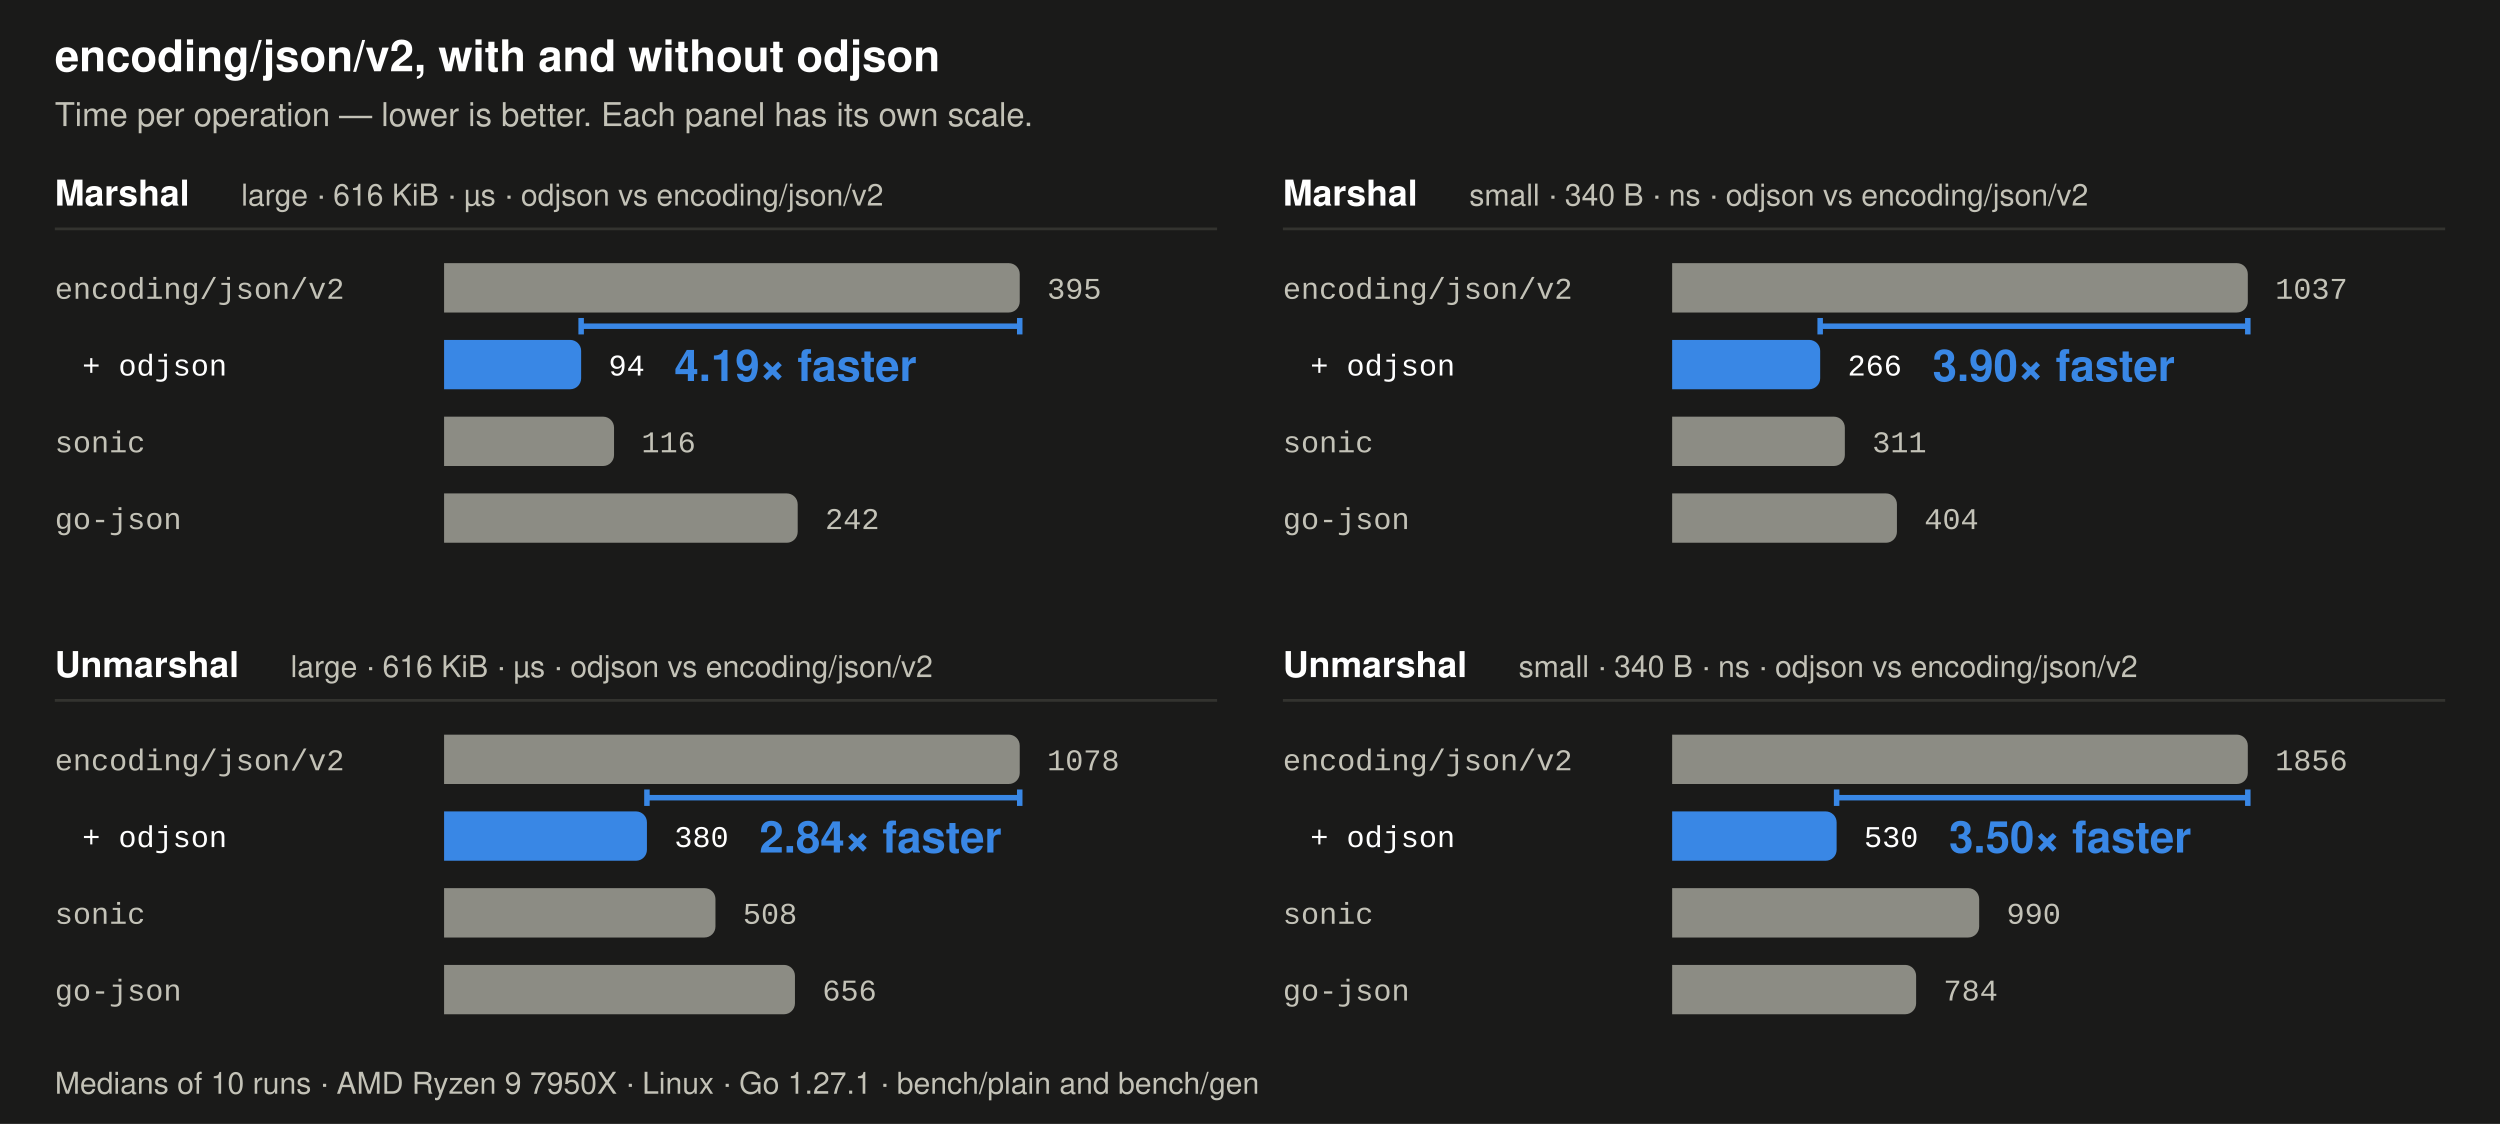
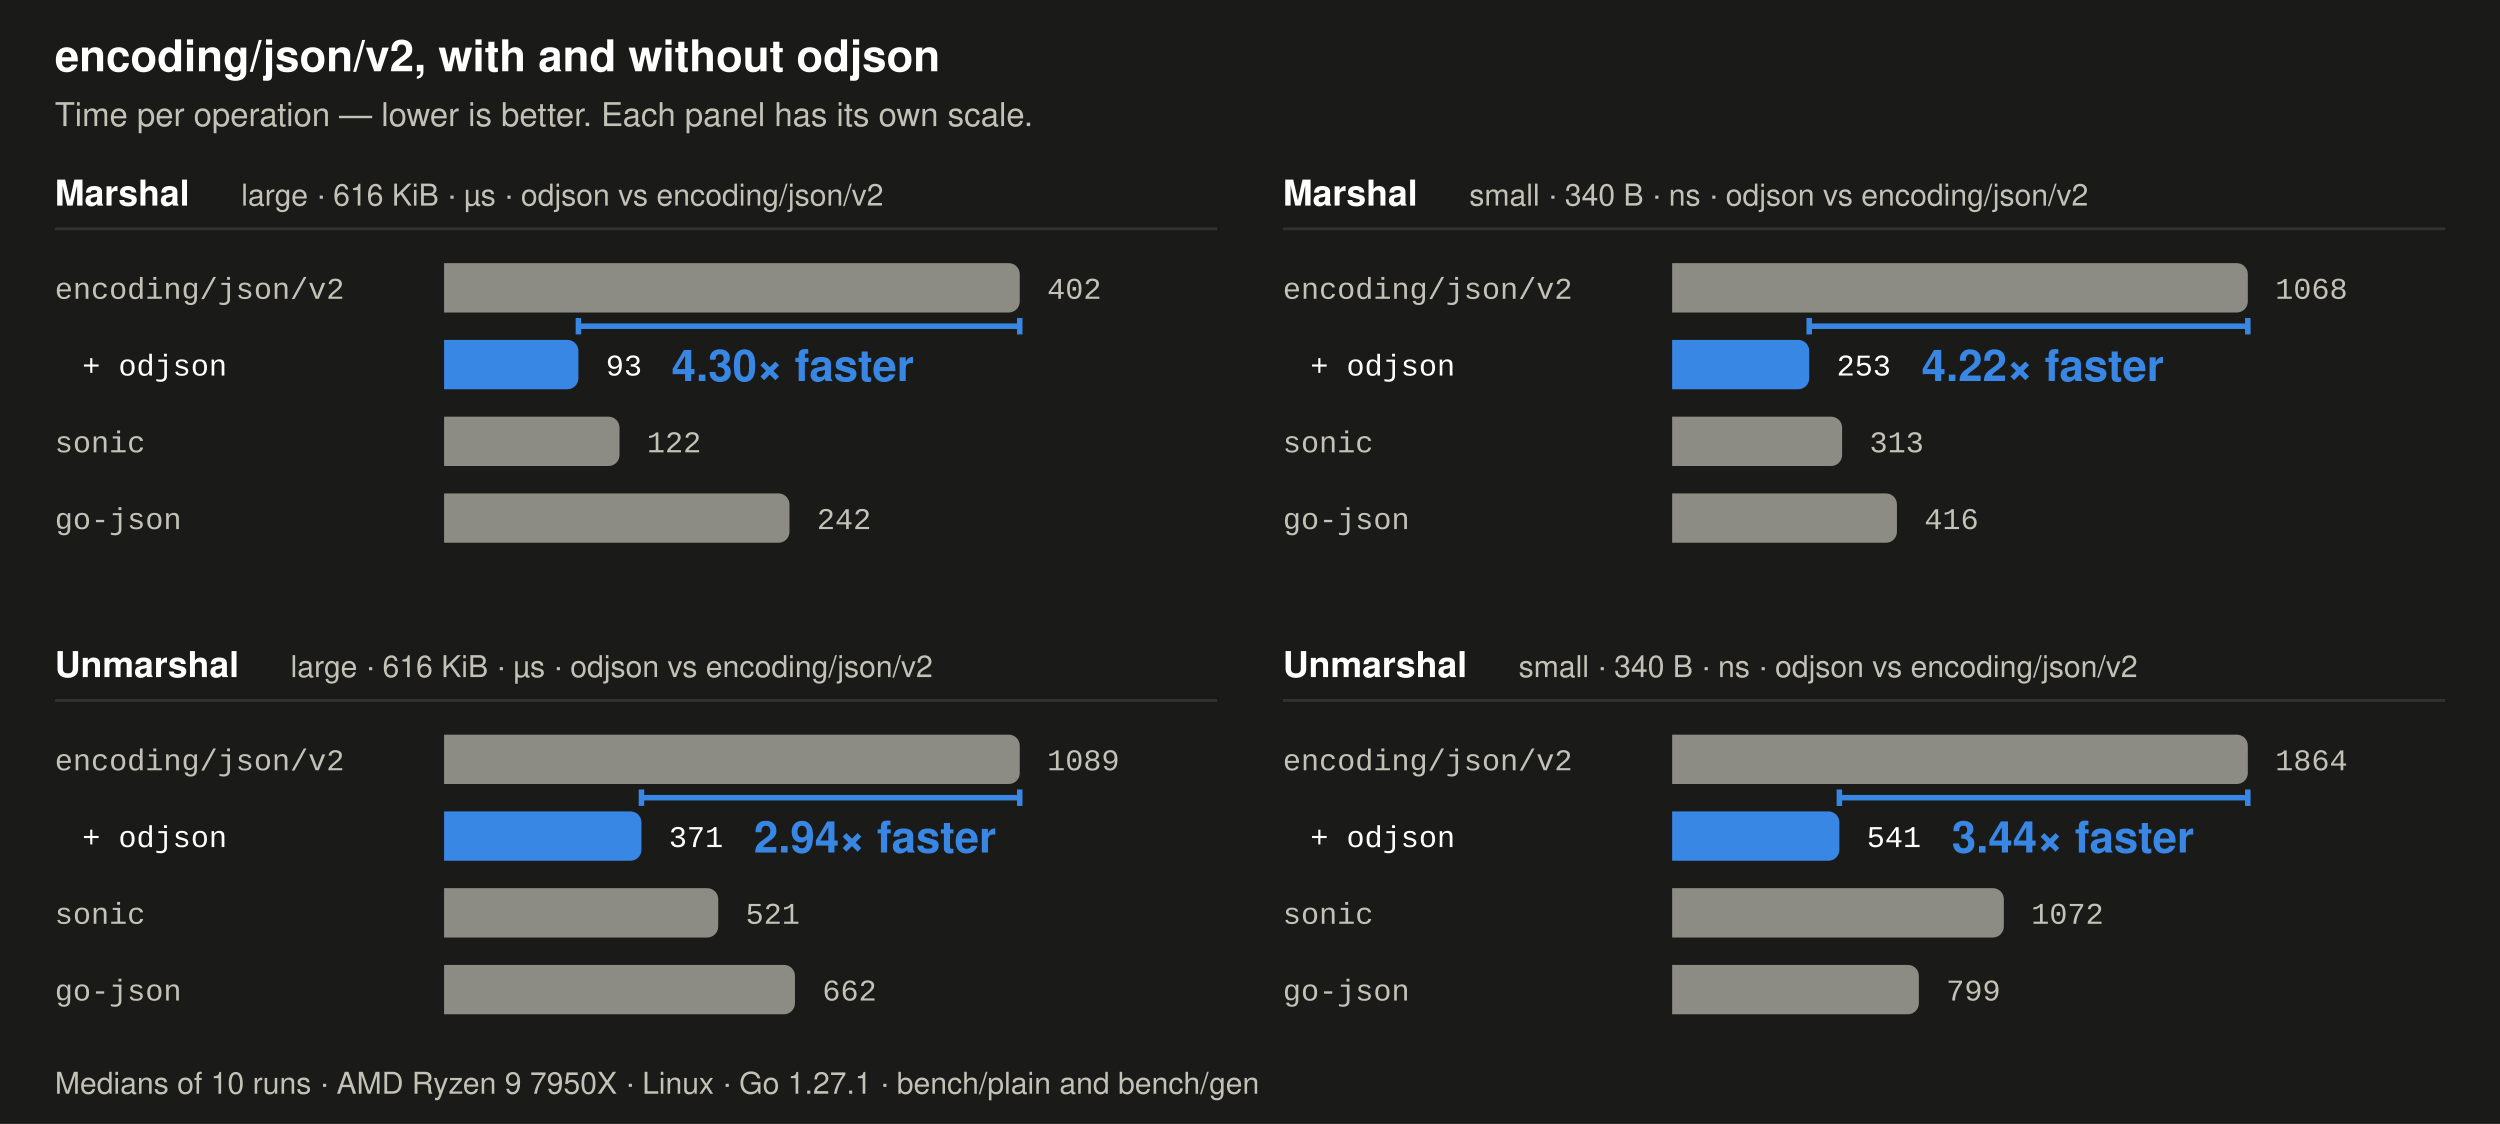
- <svg xmlns="http://www.w3.org/2000/svg" width="912" height="410" viewBox="0 0 912 410" role="img" aria-label="Benchmark comparison, lower is better. Marshal large · 616 KiB: encoding/json/v2 395 µs, + odjson 94 µs, sonic 116 µs, go-json 242 µs. Marshal small · 340 B: encoding/json/v2 1037 ns, + odjson 266 ns, sonic 311 ns, go-json 404 ns. Unmarshal large · 616 KiB: encoding/json/v2 1078 µs, + odjson 380 µs, sonic 508 µs, go-json 656 µs. Unmarshal small · 340 B: encoding/json/v2 1856 ns, + odjson 530 ns, sonic 990 ns, go-json 784 ns.">
+ <svg xmlns="http://www.w3.org/2000/svg" width="912" height="410" viewBox="0 0 912 410" role="img" aria-label="Benchmark comparison, lower is better. Marshal large · 616 KiB: encoding/json/v2 402 µs, + odjson 93 µs, sonic 122 µs, go-json 242 µs. Marshal small · 340 B: encoding/json/v2 1068 ns, + odjson 253 ns, sonic 313 ns, go-json 416 ns. Unmarshal large · 616 KiB: encoding/json/v2 1089 µs, + odjson 371 µs, sonic 521 µs, go-json 662 µs. Unmarshal small · 340 B: encoding/json/v2 1864 ns, + odjson 541 ns, sonic 1072 ns, go-json 799 ns.">
  <style>
text{font-family:-apple-system,BlinkMacSystemFont,"Segoe UI",Helvetica,Arial,sans-serif}
.mono{font-family:ui-monospace,SFMono-Regular,Menlo,Consolas,"Liberation Mono",monospace}
.t1{fill:#ffffff}.t2{fill:#c3c2b7}
</style>
  <rect width="912" height="410" fill="#1a1a19" />
  <text class="t1" x="20" y="26" font-size="16" font-weight="600">encoding/json/v2, with and without odjson</text>
  <text class="t2" x="20" y="46" font-size="12">Time per operation — lower is better. Each panel has its own scale.</text>
  <text class="t1" x="20" y="75" font-size="13" font-weight="600">Marshal</text>
  <text class="t2" x="88" y="75" font-size="11">large · 616 KiB · µs · odjson vs encoding/json/v2</text>
  <rect x="20" y="83" width="424" height="1" fill="#33332f" />
  <text class="mono t2" x="20" y="109" font-size="11">encoding/json/v2</text>
  <path d="M162 96 h206 a4 4 0 0 1 4 4 v10 a4 4 0 0 1 -4 4 h-206 z" fill="#8c8c84" />
-   <text class="mono t2" x="382" y="109" font-size="11">395</text>
+   <text class="mono t2" x="382" y="109" font-size="11">402</text>
  <text class="mono t1" x="30" y="137" font-size="11">+ odjson</text>
-   <path d="M162 124 h46 a4 4 0 0 1 4 4 v10 a4 4 0 0 1 -4 4 h-46 z" fill="#3987e5" />
-   <text class="mono t1" x="222" y="137" font-size="11">94</text>
-   <path d="M212 116 v6 m0 -3 H372 m0 -3 v6" stroke="#3987e5" stroke-width="2" fill="none" />
-   <text x="246" y="139" font-size="16" font-weight="700" fill="#3987e5">4.19× faster</text>
+   <path d="M162 124 h45 a4 4 0 0 1 4 4 v10 a4 4 0 0 1 -4 4 h-45 z" fill="#3987e5" />
+   <text class="mono t1" x="221" y="137" font-size="11">93</text>
+   <path d="M211 116 v6 m0 -3 H372 m0 -3 v6" stroke="#3987e5" stroke-width="2" fill="none" />
+   <text x="245" y="139" font-size="16" font-weight="700" fill="#3987e5">4.30× faster</text>
  <text class="mono t2" x="20" y="165" font-size="11">sonic</text>
-   <path d="M162 152 h58 a4 4 0 0 1 4 4 v10 a4 4 0 0 1 -4 4 h-58 z" fill="#8c8c84" />
-   <text class="mono t2" x="234" y="165" font-size="11">116</text>
+   <path d="M162 152 h60 a4 4 0 0 1 4 4 v10 a4 4 0 0 1 -4 4 h-60 z" fill="#8c8c84" />
+   <text class="mono t2" x="236" y="165" font-size="11">122</text>
  <text class="mono t2" x="20" y="193" font-size="11">go-json</text>
-   <path d="M162 180 h125 a4 4 0 0 1 4 4 v10 a4 4 0 0 1 -4 4 h-125 z" fill="#8c8c84" />
-   <text class="mono t2" x="301" y="193" font-size="11">242</text>
+   <path d="M162 180 h122 a4 4 0 0 1 4 4 v10 a4 4 0 0 1 -4 4 h-122 z" fill="#8c8c84" />
+   <text class="mono t2" x="298" y="193" font-size="11">242</text>
  <text class="t1" x="468" y="75" font-size="13" font-weight="600">Marshal</text>
  <text class="t2" x="536" y="75" font-size="11">small · 340 B · ns · odjson vs encoding/json/v2</text>
  <rect x="468" y="83" width="424" height="1" fill="#33332f" />
  <text class="mono t2" x="468" y="109" font-size="11">encoding/json/v2</text>
  <path d="M610 96 h206 a4 4 0 0 1 4 4 v10 a4 4 0 0 1 -4 4 h-206 z" fill="#8c8c84" />
-   <text class="mono t2" x="830" y="109" font-size="11">1037</text>
+   <text class="mono t2" x="830" y="109" font-size="11">1068</text>
  <text class="mono t1" x="478" y="137" font-size="11">+ odjson</text>
-   <path d="M610 124 h50 a4 4 0 0 1 4 4 v10 a4 4 0 0 1 -4 4 h-50 z" fill="#3987e5" />
-   <text class="mono t1" x="674" y="137" font-size="11">266</text>
-   <path d="M664 116 v6 m0 -3 H820 m0 -3 v6" stroke="#3987e5" stroke-width="2" fill="none" />
-   <text x="705" y="139" font-size="16" font-weight="700" fill="#3987e5">3.90× faster</text>
+   <path d="M610 124 h46 a4 4 0 0 1 4 4 v10 a4 4 0 0 1 -4 4 h-46 z" fill="#3987e5" />
+   <text class="mono t1" x="670" y="137" font-size="11">253</text>
+   <path d="M660 116 v6 m0 -3 H820 m0 -3 v6" stroke="#3987e5" stroke-width="2" fill="none" />
+   <text x="701" y="139" font-size="16" font-weight="700" fill="#3987e5">4.22× faster</text>
  <text class="mono t2" x="468" y="165" font-size="11">sonic</text>
-   <path d="M610 152 h59 a4 4 0 0 1 4 4 v10 a4 4 0 0 1 -4 4 h-59 z" fill="#8c8c84" />
-   <text class="mono t2" x="683" y="165" font-size="11">311</text>
+   <path d="M610 152 h58 a4 4 0 0 1 4 4 v10 a4 4 0 0 1 -4 4 h-58 z" fill="#8c8c84" />
+   <text class="mono t2" x="682" y="165" font-size="11">313</text>
  <text class="mono t2" x="468" y="193" font-size="11">go-json</text>
  <path d="M610 180 h78 a4 4 0 0 1 4 4 v10 a4 4 0 0 1 -4 4 h-78 z" fill="#8c8c84" />
-   <text class="mono t2" x="702" y="193" font-size="11">404</text>
+   <text class="mono t2" x="702" y="193" font-size="11">416</text>
  <text class="t1" x="20" y="247" font-size="13" font-weight="600">Unmarshal</text>
  <text class="t2" x="106" y="247" font-size="11">large · 616 KiB · µs · odjson vs encoding/json/v2</text>
  <rect x="20" y="255" width="424" height="1" fill="#33332f" />
  <text class="mono t2" x="20" y="281" font-size="11">encoding/json/v2</text>
  <path d="M162 268 h206 a4 4 0 0 1 4 4 v10 a4 4 0 0 1 -4 4 h-206 z" fill="#8c8c84" />
-   <text class="mono t2" x="382" y="281" font-size="11">1078</text>
+   <text class="mono t2" x="382" y="281" font-size="11">1089</text>
  <text class="mono t1" x="30" y="309" font-size="11">+ odjson</text>
-   <path d="M162 296 h70 a4 4 0 0 1 4 4 v10 a4 4 0 0 1 -4 4 h-70 z" fill="#3987e5" />
-   <text class="mono t1" x="246" y="309" font-size="11">380</text>
-   <path d="M236 288 v6 m0 -3 H372 m0 -3 v6" stroke="#3987e5" stroke-width="2" fill="none" />
-   <text x="277" y="311" font-size="16" font-weight="700" fill="#3987e5">2.84× faster</text>
+   <path d="M162 296 h68 a4 4 0 0 1 4 4 v10 a4 4 0 0 1 -4 4 h-68 z" fill="#3987e5" />
+   <text class="mono t1" x="244" y="309" font-size="11">371</text>
+   <path d="M234 288 v6 m0 -3 H372 m0 -3 v6" stroke="#3987e5" stroke-width="2" fill="none" />
+   <text x="275" y="311" font-size="16" font-weight="700" fill="#3987e5">2.94× faster</text>
  <text class="mono t2" x="20" y="337" font-size="11">sonic</text>
-   <path d="M162 324 h95 a4 4 0 0 1 4 4 v10 a4 4 0 0 1 -4 4 h-95 z" fill="#8c8c84" />
-   <text class="mono t2" x="271" y="337" font-size="11">508</text>
+   <path d="M162 324 h96 a4 4 0 0 1 4 4 v10 a4 4 0 0 1 -4 4 h-96 z" fill="#8c8c84" />
+   <text class="mono t2" x="272" y="337" font-size="11">521</text>
  <text class="mono t2" x="20" y="365" font-size="11">go-json</text>
  <path d="M162 352 h124 a4 4 0 0 1 4 4 v10 a4 4 0 0 1 -4 4 h-124 z" fill="#8c8c84" />
-   <text class="mono t2" x="300" y="365" font-size="11">656</text>
+   <text class="mono t2" x="300" y="365" font-size="11">662</text>
  <text class="t1" x="468" y="247" font-size="13" font-weight="600">Unmarshal</text>
  <text class="t2" x="554" y="247" font-size="11">small · 340 B · ns · odjson vs encoding/json/v2</text>
  <rect x="468" y="255" width="424" height="1" fill="#33332f" />
  <text class="mono t2" x="468" y="281" font-size="11">encoding/json/v2</text>
  <path d="M610 268 h206 a4 4 0 0 1 4 4 v10 a4 4 0 0 1 -4 4 h-206 z" fill="#8c8c84" />
-   <text class="mono t2" x="830" y="281" font-size="11">1856</text>
+   <text class="mono t2" x="830" y="281" font-size="11">1864</text>
  <text class="mono t1" x="478" y="309" font-size="11">+ odjson</text>
-   <path d="M610 296 h56 a4 4 0 0 1 4 4 v10 a4 4 0 0 1 -4 4 h-56 z" fill="#3987e5" />
-   <text class="mono t1" x="680" y="309" font-size="11">530</text>
-   <path d="M670 288 v6 m0 -3 H820 m0 -3 v6" stroke="#3987e5" stroke-width="2" fill="none" />
-   <text x="711" y="311" font-size="16" font-weight="700" fill="#3987e5">3.50× faster</text>
+   <path d="M610 296 h57 a4 4 0 0 1 4 4 v10 a4 4 0 0 1 -4 4 h-57 z" fill="#3987e5" />
+   <text class="mono t1" x="681" y="309" font-size="11">541</text>
+   <path d="M671 288 v6 m0 -3 H820 m0 -3 v6" stroke="#3987e5" stroke-width="2" fill="none" />
+   <text x="712" y="311" font-size="16" font-weight="700" fill="#3987e5">3.44× faster</text>
  <text class="mono t2" x="468" y="337" font-size="11">sonic</text>
-   <path d="M610 324 h108 a4 4 0 0 1 4 4 v10 a4 4 0 0 1 -4 4 h-108 z" fill="#8c8c84" />
-   <text class="mono t2" x="732" y="337" font-size="11">990</text>
+   <path d="M610 324 h117 a4 4 0 0 1 4 4 v10 a4 4 0 0 1 -4 4 h-117 z" fill="#8c8c84" />
+   <text class="mono t2" x="741" y="337" font-size="11">1072</text>
  <text class="mono t2" x="468" y="365" font-size="11">go-json</text>
-   <path d="M610 352 h85 a4 4 0 0 1 4 4 v10 a4 4 0 0 1 -4 4 h-85 z" fill="#8c8c84" />
-   <text class="mono t2" x="709" y="365" font-size="11">784</text>
+   <path d="M610 352 h86 a4 4 0 0 1 4 4 v10 a4 4 0 0 1 -4 4 h-86 z" fill="#8c8c84" />
+   <text class="mono t2" x="710" y="365" font-size="11">799</text>
  <text class="t2" x="20" y="399" font-size="11">Medians of 10 runs · AMD Ryzen 9 7950X · Linux · Go 1.27.1 · bench/plain and bench/gen</text>
</svg>
